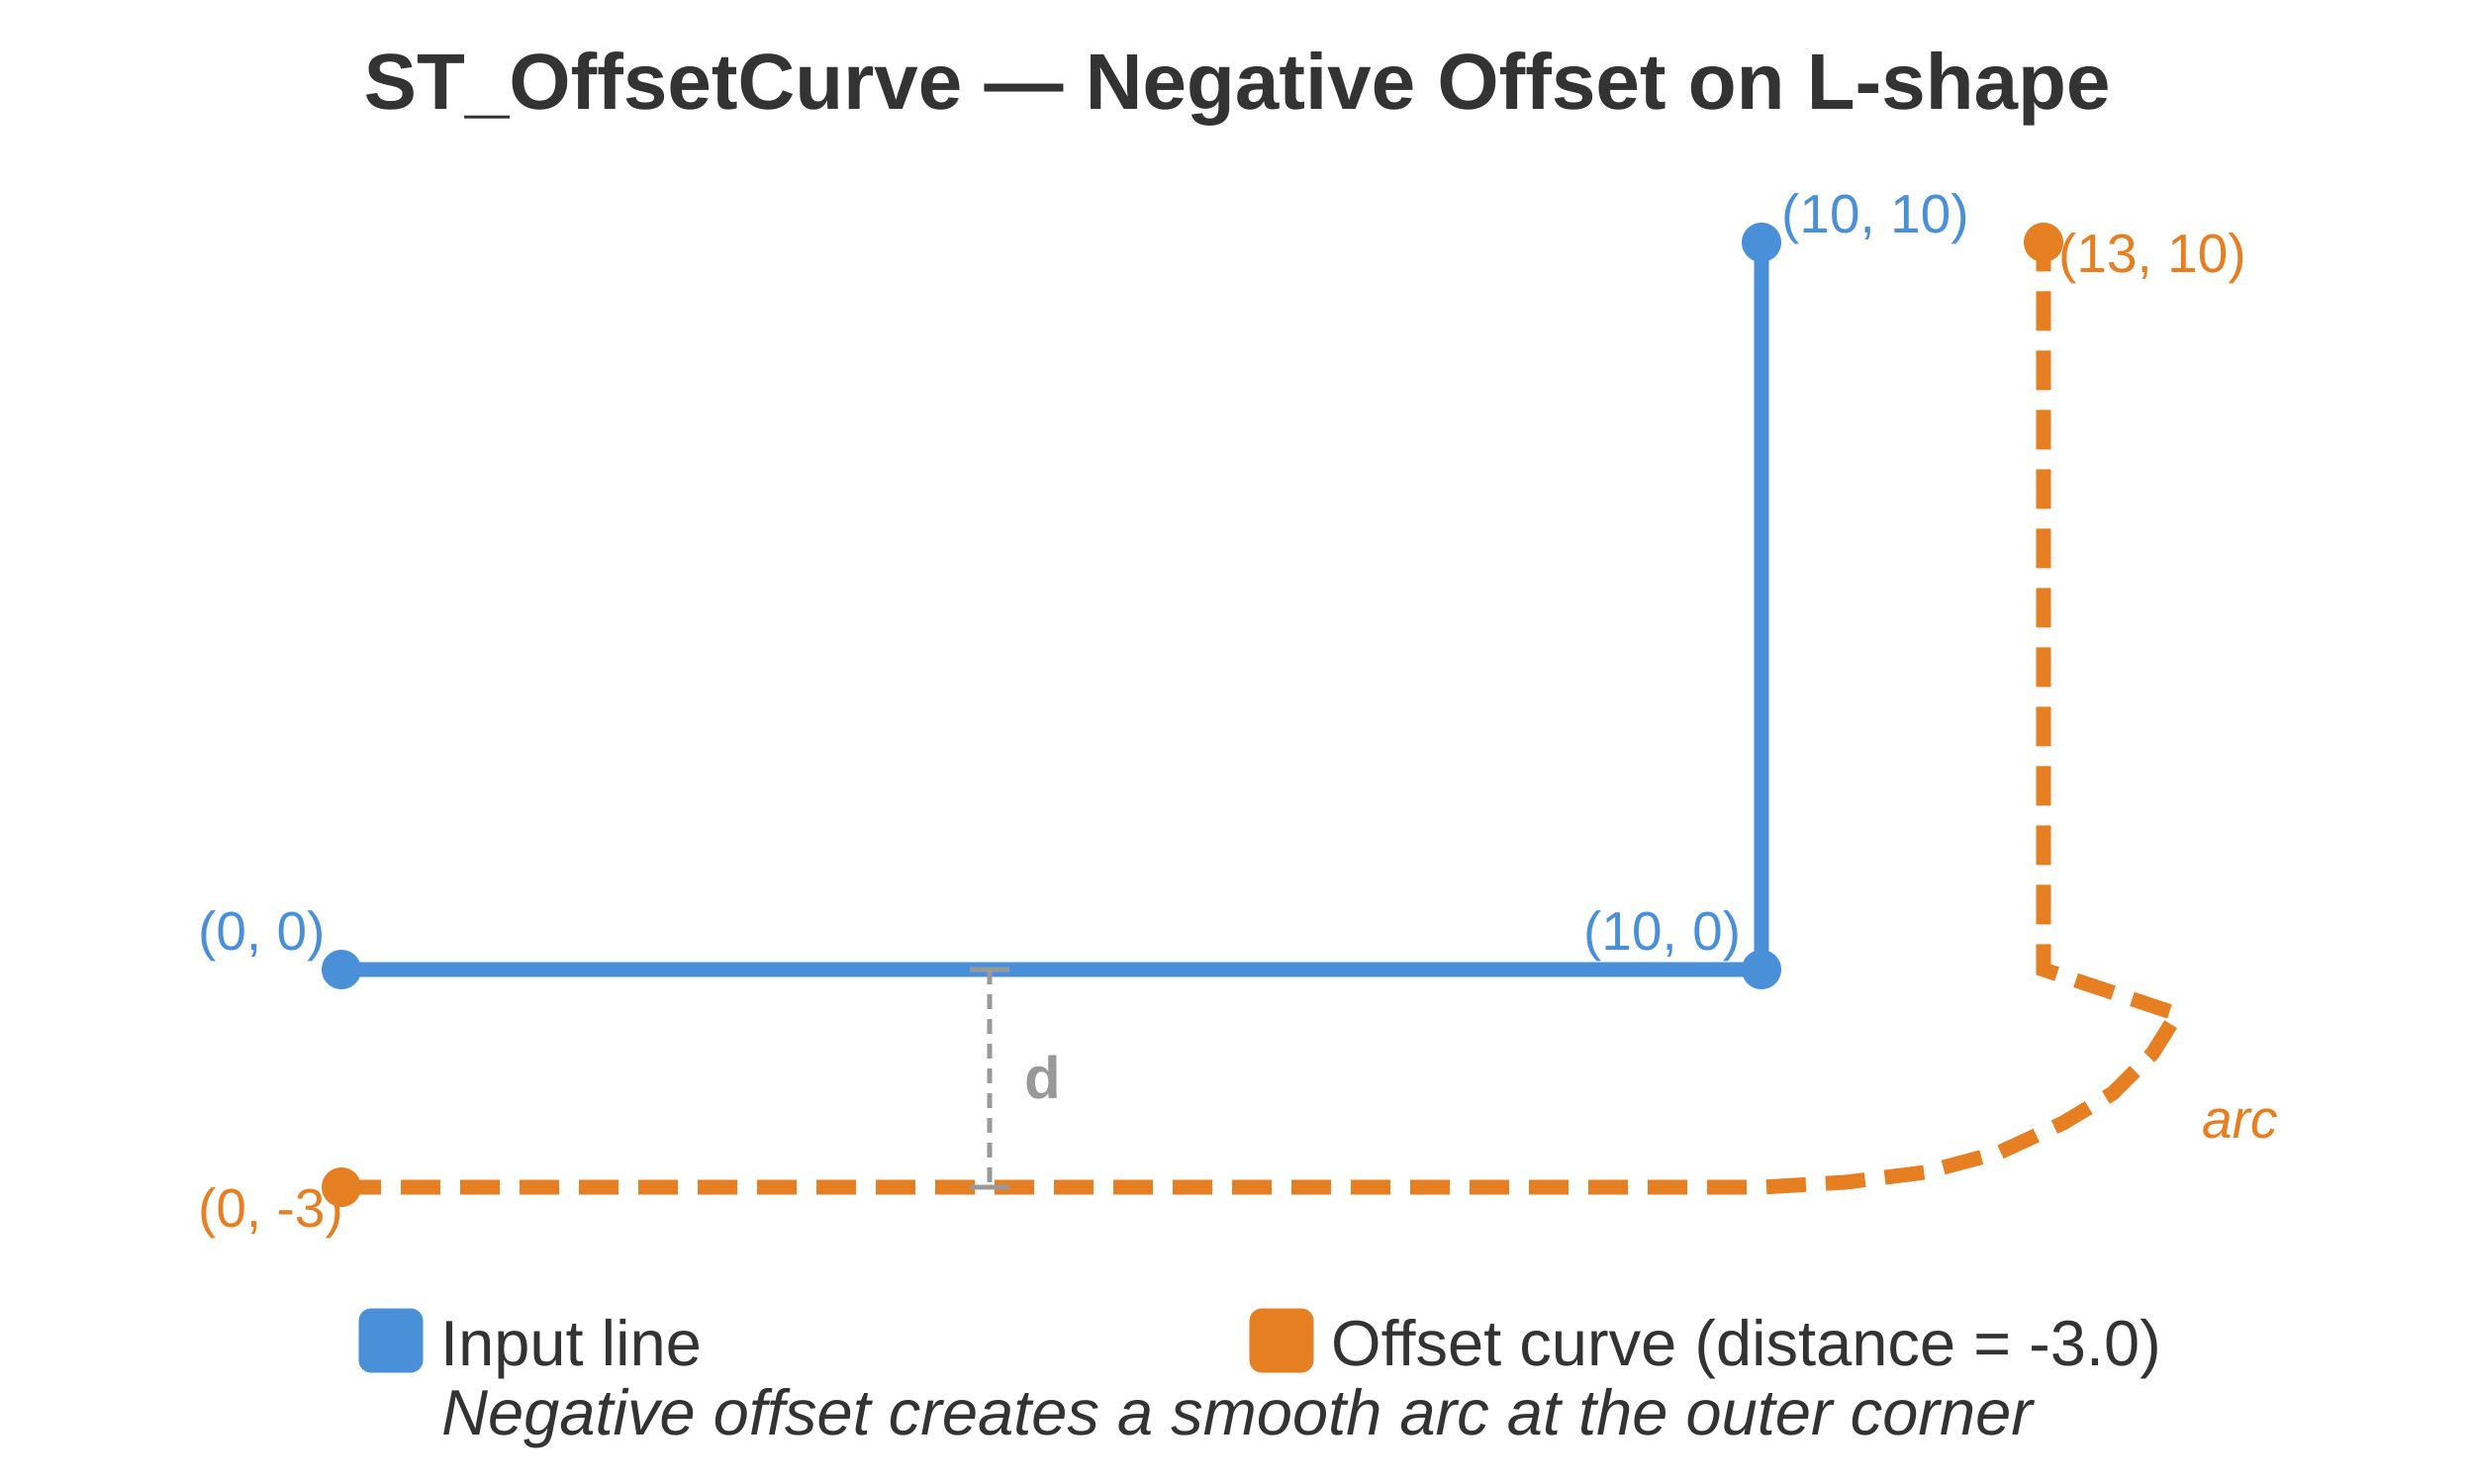
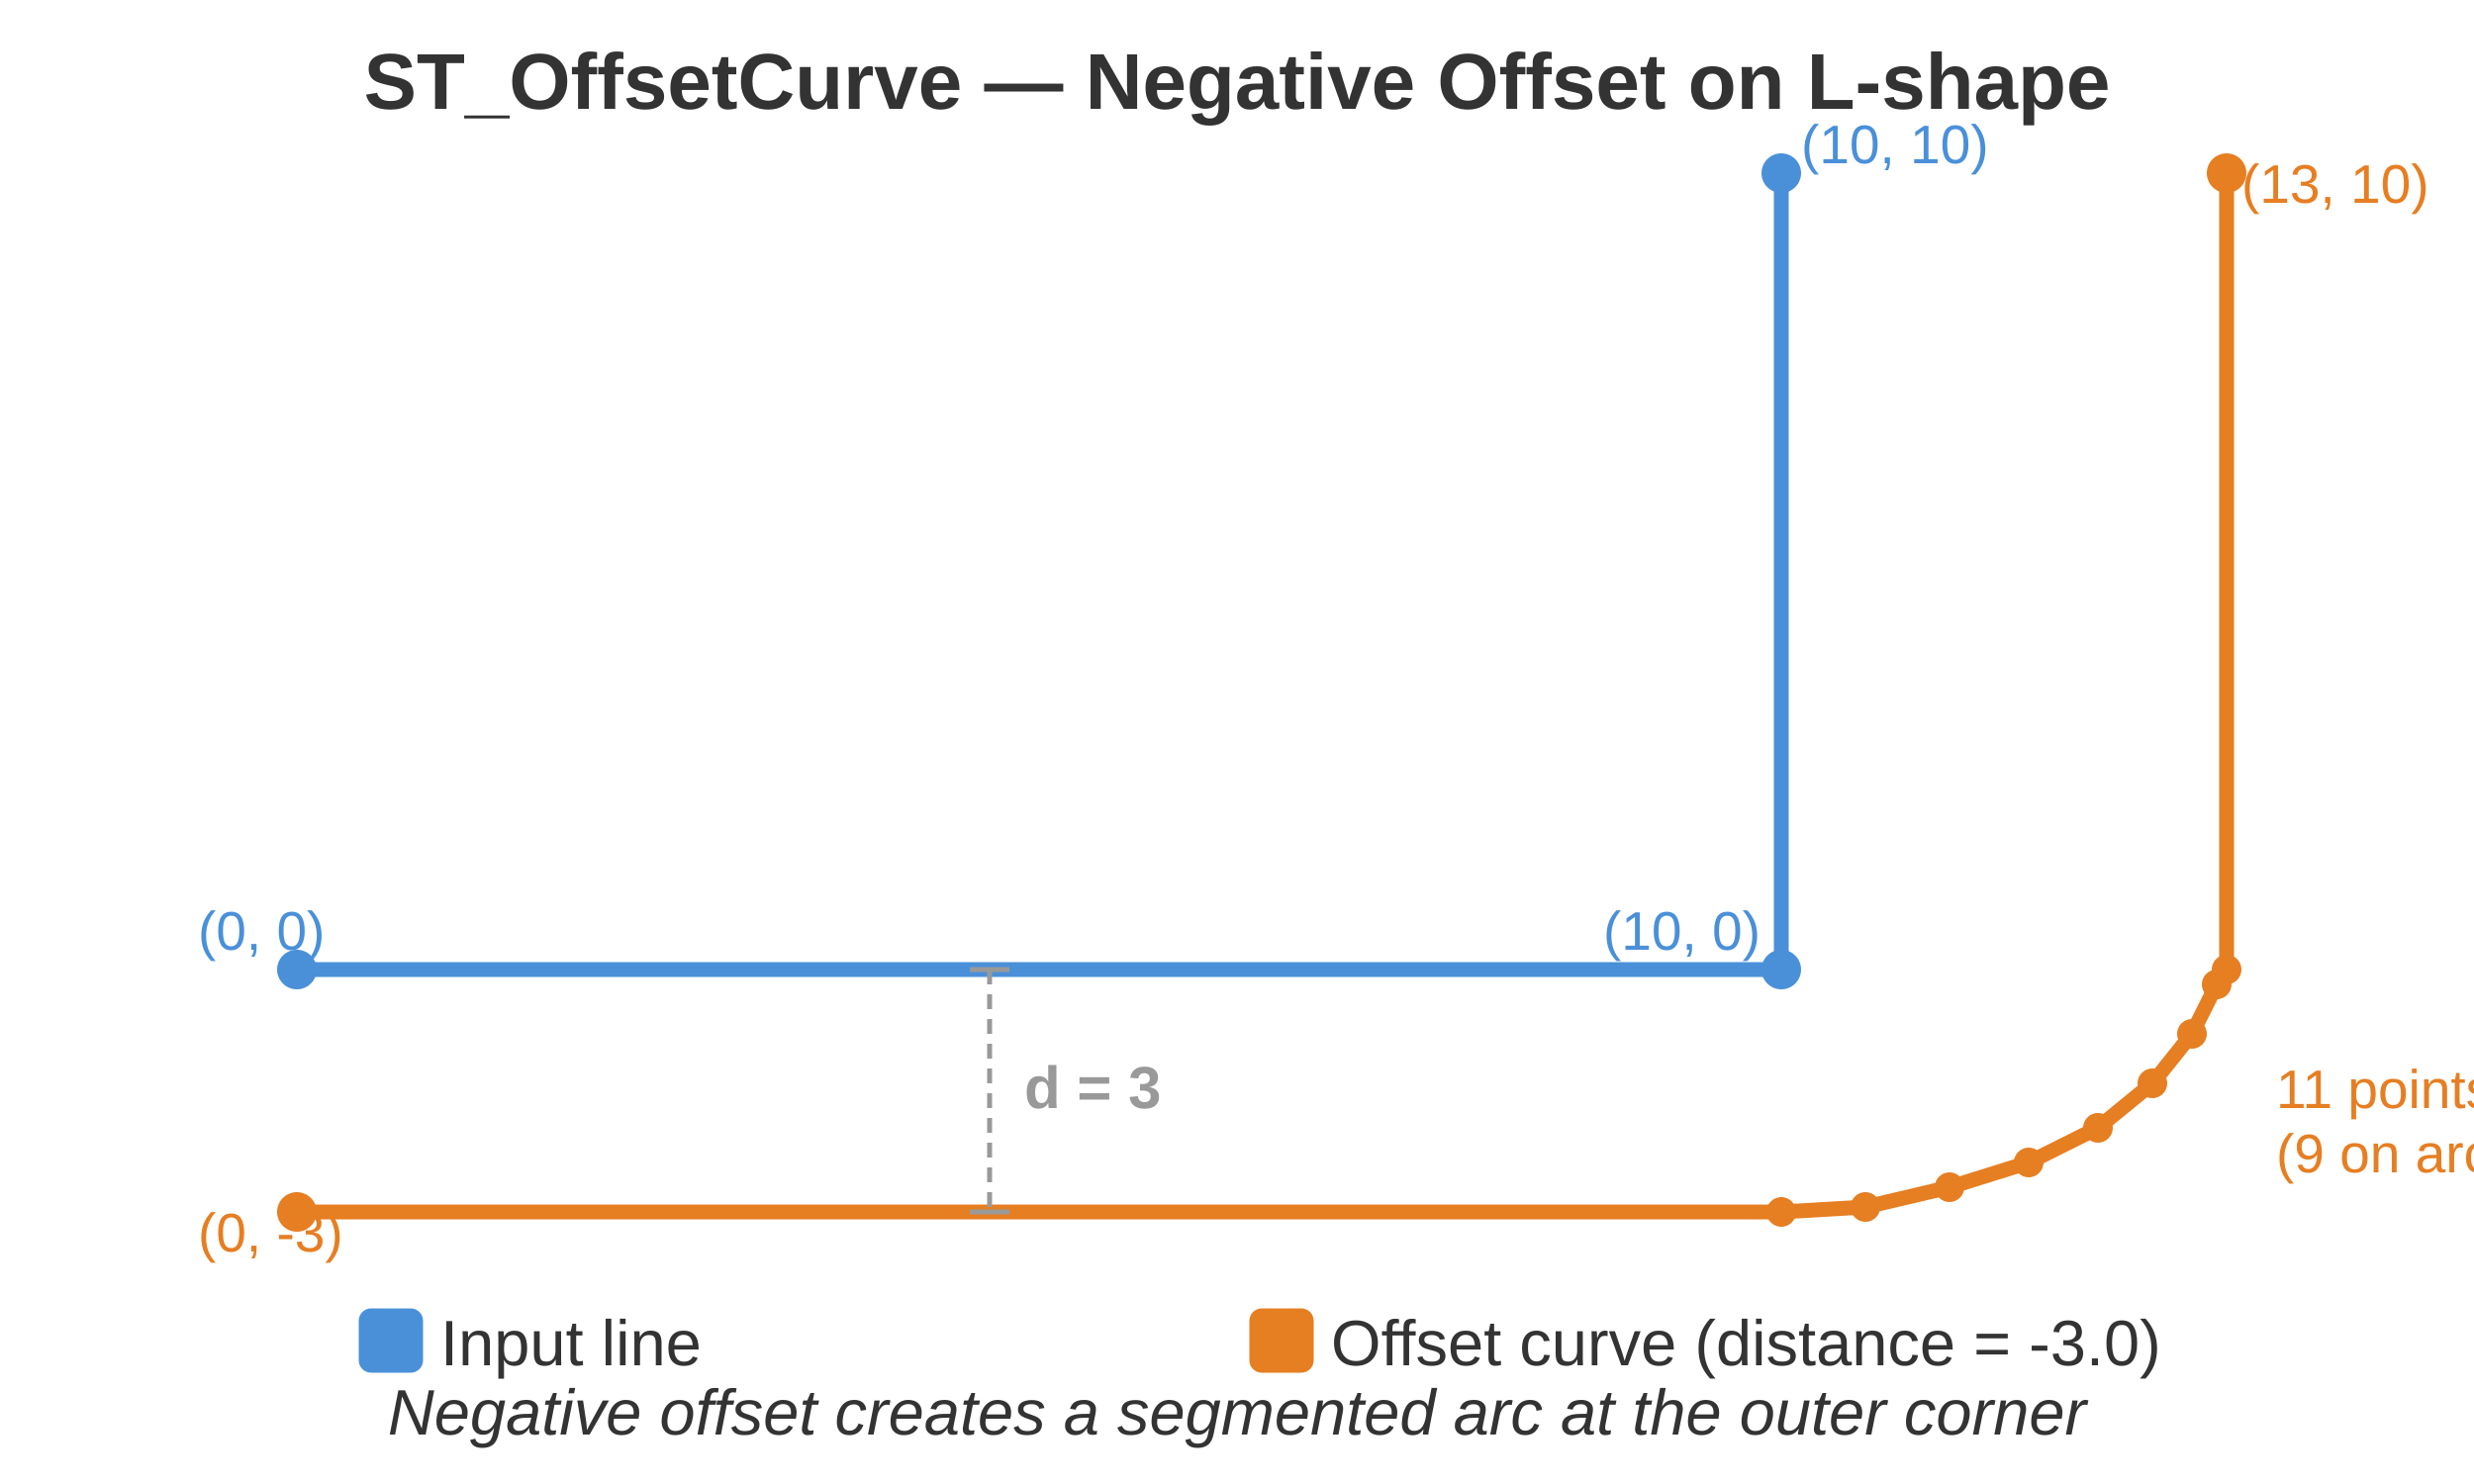
<svg xmlns="http://www.w3.org/2000/svg" viewBox="0 0 500 300" width="500" height="300" style="background:#ffffff">
  <defs>
    <style>
      text { font-family: 'Segoe UI', Arial, Helvetica, sans-serif; }
    </style>
  </defs>
  <text x="250" y="22" text-anchor="middle" font-size="16" font-weight="bold" fill="#333333">ST_OffsetCurve — Negative Offset on L-shape</text>
-   <polyline points="69,196 356,196 356,49" fill="none" stroke="#4a90d9" stroke-width="3" />
-   <circle cx="69" cy="196" r="4" fill="#4a90d9" />
-   <circle cx="356" cy="196" r="4" fill="#4a90d9" />
-   <circle cx="356" cy="49" r="4" fill="#4a90d9" />
+   <polyline points="60,196 360,196 360,35" fill="none" stroke="#4a90d9" stroke-width="3" />
+   <circle cx="60" cy="196" r="4" fill="#4a90d9" />
+   <circle cx="360" cy="196" r="4" fill="#4a90d9" />
+   <circle cx="360" cy="35" r="4" fill="#4a90d9" />
  <text x="40" y="192" font-size="11" fill="#4a90d9">(0, 0)</text>
-   <text x="320" y="192" font-size="11" fill="#4a90d9">(10, 0)</text>
-   <text x="360" y="47" font-size="11" fill="#4a90d9">(10, 10)</text>
-   <polyline points="69,240 356,240 373,239 389,237 404,233 417,227 427,221 435,213 440,205 413,196 413,49" fill="none" stroke="#e67e22" stroke-width="3" stroke-dasharray="8,4" />
-   <circle cx="69" cy="240" r="4" fill="#e67e22" />
-   <circle cx="413" cy="49" r="4" fill="#e67e22" />
-   <text x="40" y="248" font-size="11" fill="#e67e22">(0, -3)</text>
-   <text x="416" y="55" font-size="11" fill="#e67e22">(13, 10)</text>
-   <line x1="200" y1="196" x2="200" y2="240" stroke="#999" stroke-width="1" stroke-dasharray="3,2" />
+   <text x="324" y="192" font-size="11" fill="#4a90d9">(10, 0)</text>
+   <text x="364" y="33" font-size="11" fill="#4a90d9">(10, 10)</text>
+   <polyline points="60,245 360,245 377,244 394,240 410,235 424,228 435,219 443,209 448,199 450,196 450,35" fill="none" stroke="#e67e22" stroke-width="3" />
+   <circle cx="60" cy="245" r="4" fill="#e67e22" />
+   <circle cx="360" cy="245" r="3" fill="#e67e22" />
+   <circle cx="377" cy="244" r="3" fill="#e67e22" />
+   <circle cx="394" cy="240" r="3" fill="#e67e22" />
+   <circle cx="410" cy="235" r="3" fill="#e67e22" />
+   <circle cx="424" cy="228" r="3" fill="#e67e22" />
+   <circle cx="435" cy="219" r="3" fill="#e67e22" />
+   <circle cx="443" cy="209" r="3" fill="#e67e22" />
+   <circle cx="448" cy="199" r="3" fill="#e67e22" />
+   <circle cx="450" cy="196" r="3" fill="#e67e22" />
+   <circle cx="450" cy="35" r="4" fill="#e67e22" />
+   <text x="40" y="253" font-size="11" fill="#e67e22">(0, -3)</text>
+   <text x="453" y="41" font-size="11" fill="#e67e22">(13, 10)</text>
+   <line x1="200" y1="196" x2="200" y2="245" stroke="#999" stroke-width="1" stroke-dasharray="3,2" />
  <line x1="196" y1="196" x2="204" y2="196" stroke="#999" stroke-width="1" />
-   <line x1="196" y1="240" x2="204" y2="240" stroke="#999" stroke-width="1" />
-   <text x="207" y="222" font-size="12" font-weight="bold" fill="#999">d</text>
-   <text x="445" y="230" font-size="11" font-style="italic" fill="#e67e22">arc</text>
-   <text x="250" y="290" text-anchor="middle" font-size="13" fill="#333333" font-style="italic">Negative offset creates a smooth arc at the outer corner</text>
+   <line x1="196" y1="245" x2="204" y2="245" stroke="#999" stroke-width="1" />
+   <text x="207" y="224" font-size="12" font-weight="bold" fill="#999">d = 3</text>
+   <text x="460" y="224" font-size="11" fill="#e67e22">11 points</text>
+   <text x="460" y="237" font-size="11" fill="#e67e22">(9 on arc)</text>
+   <text x="250" y="290" text-anchor="middle" font-size="13" fill="#333333" font-style="italic">Negative offset creates a segmented arc at the outer corner</text>
  <rect x="73" y="265" width="12" height="12" rx="2" fill="#4a90d9" stroke="#4a90d9" stroke-width="1" />
  <text x="89" y="276" font-size="13" fill="#333333">Input line</text>
  <rect x="253" y="265" width="12" height="12" rx="2" fill="#e67e22" stroke="#e67e22" stroke-width="1" />
  <text x="269" y="276" font-size="13" fill="#333333">Offset curve (distance = -3.0)</text>
</svg>
